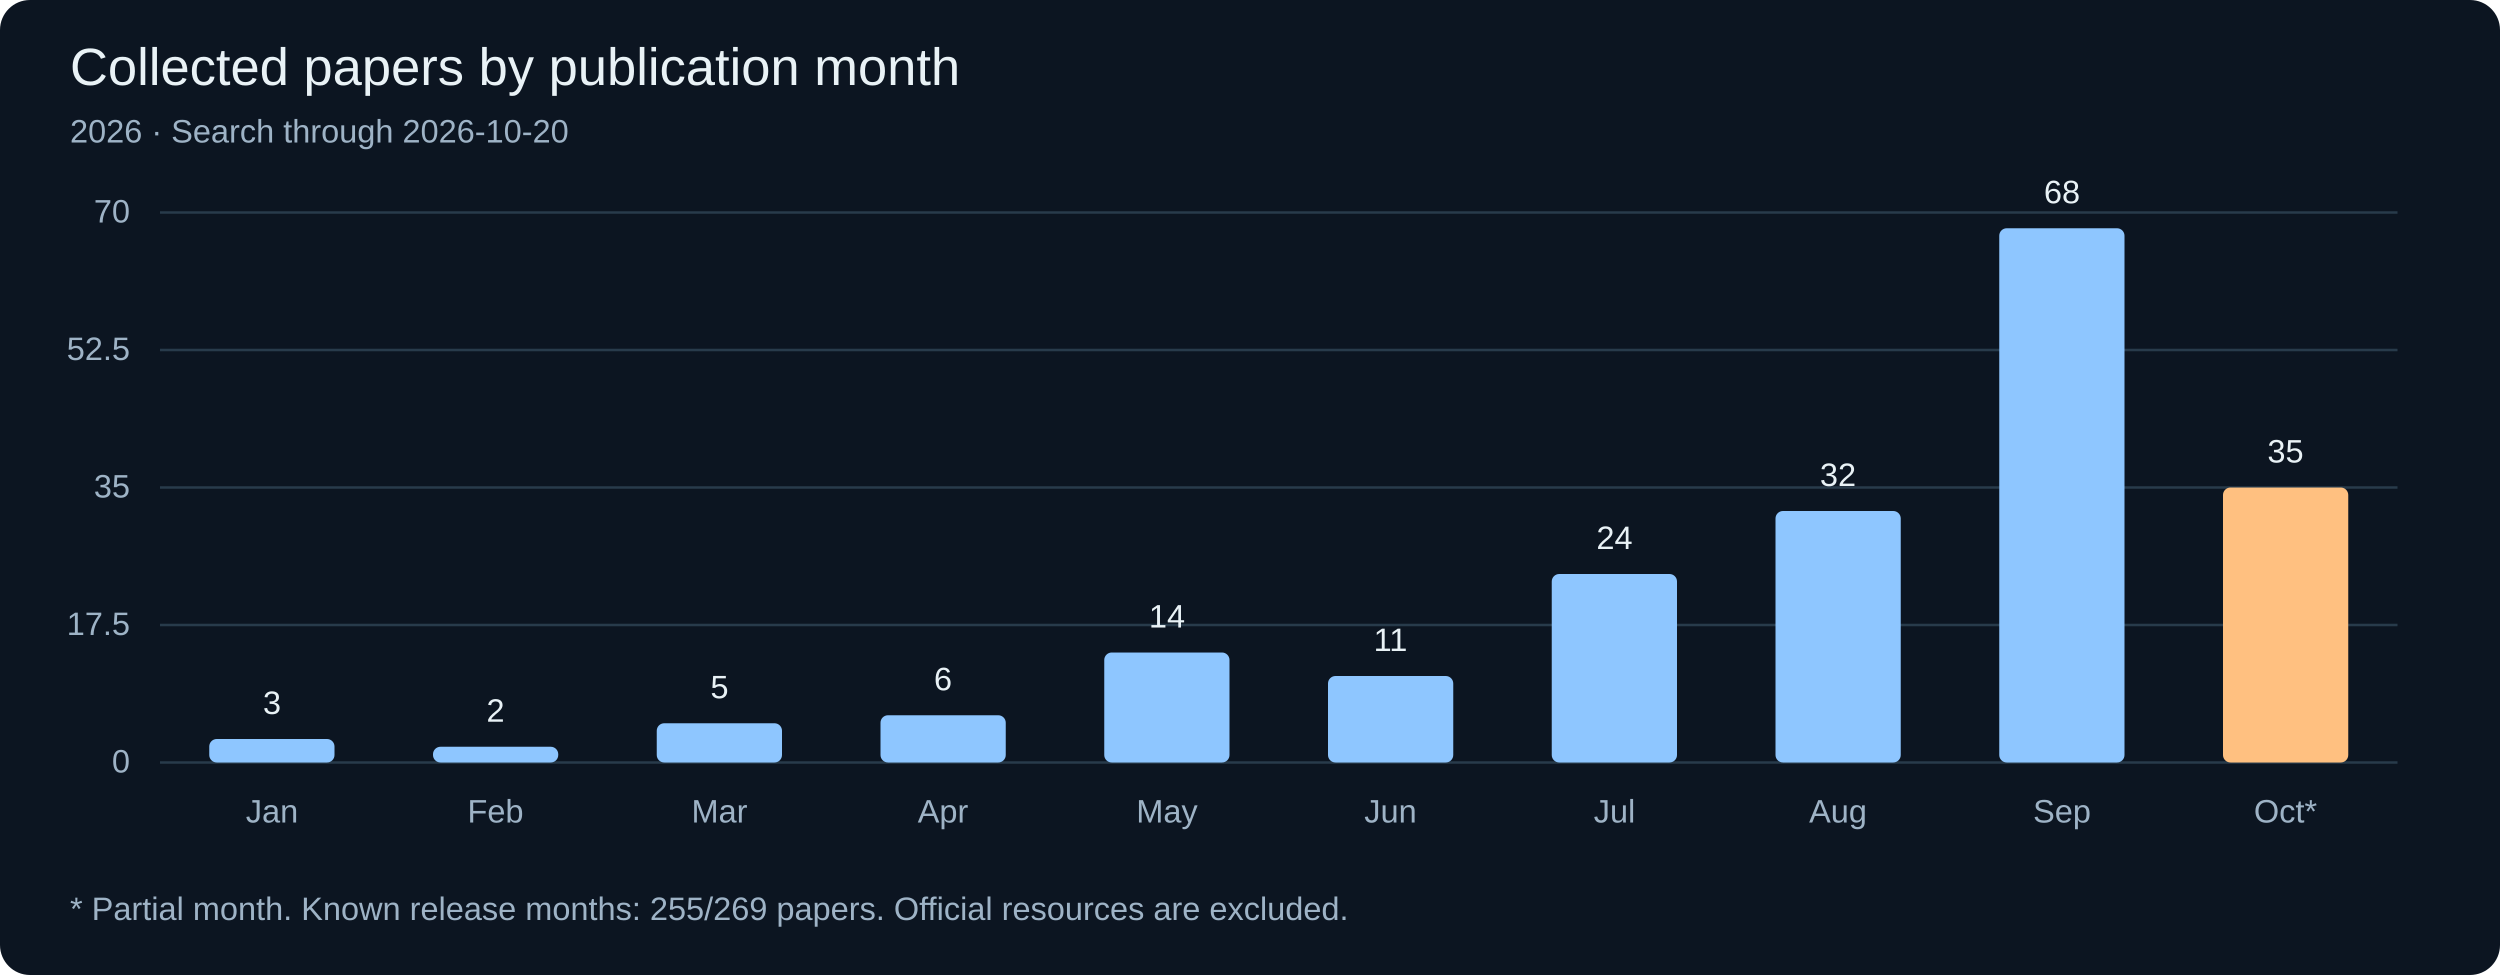
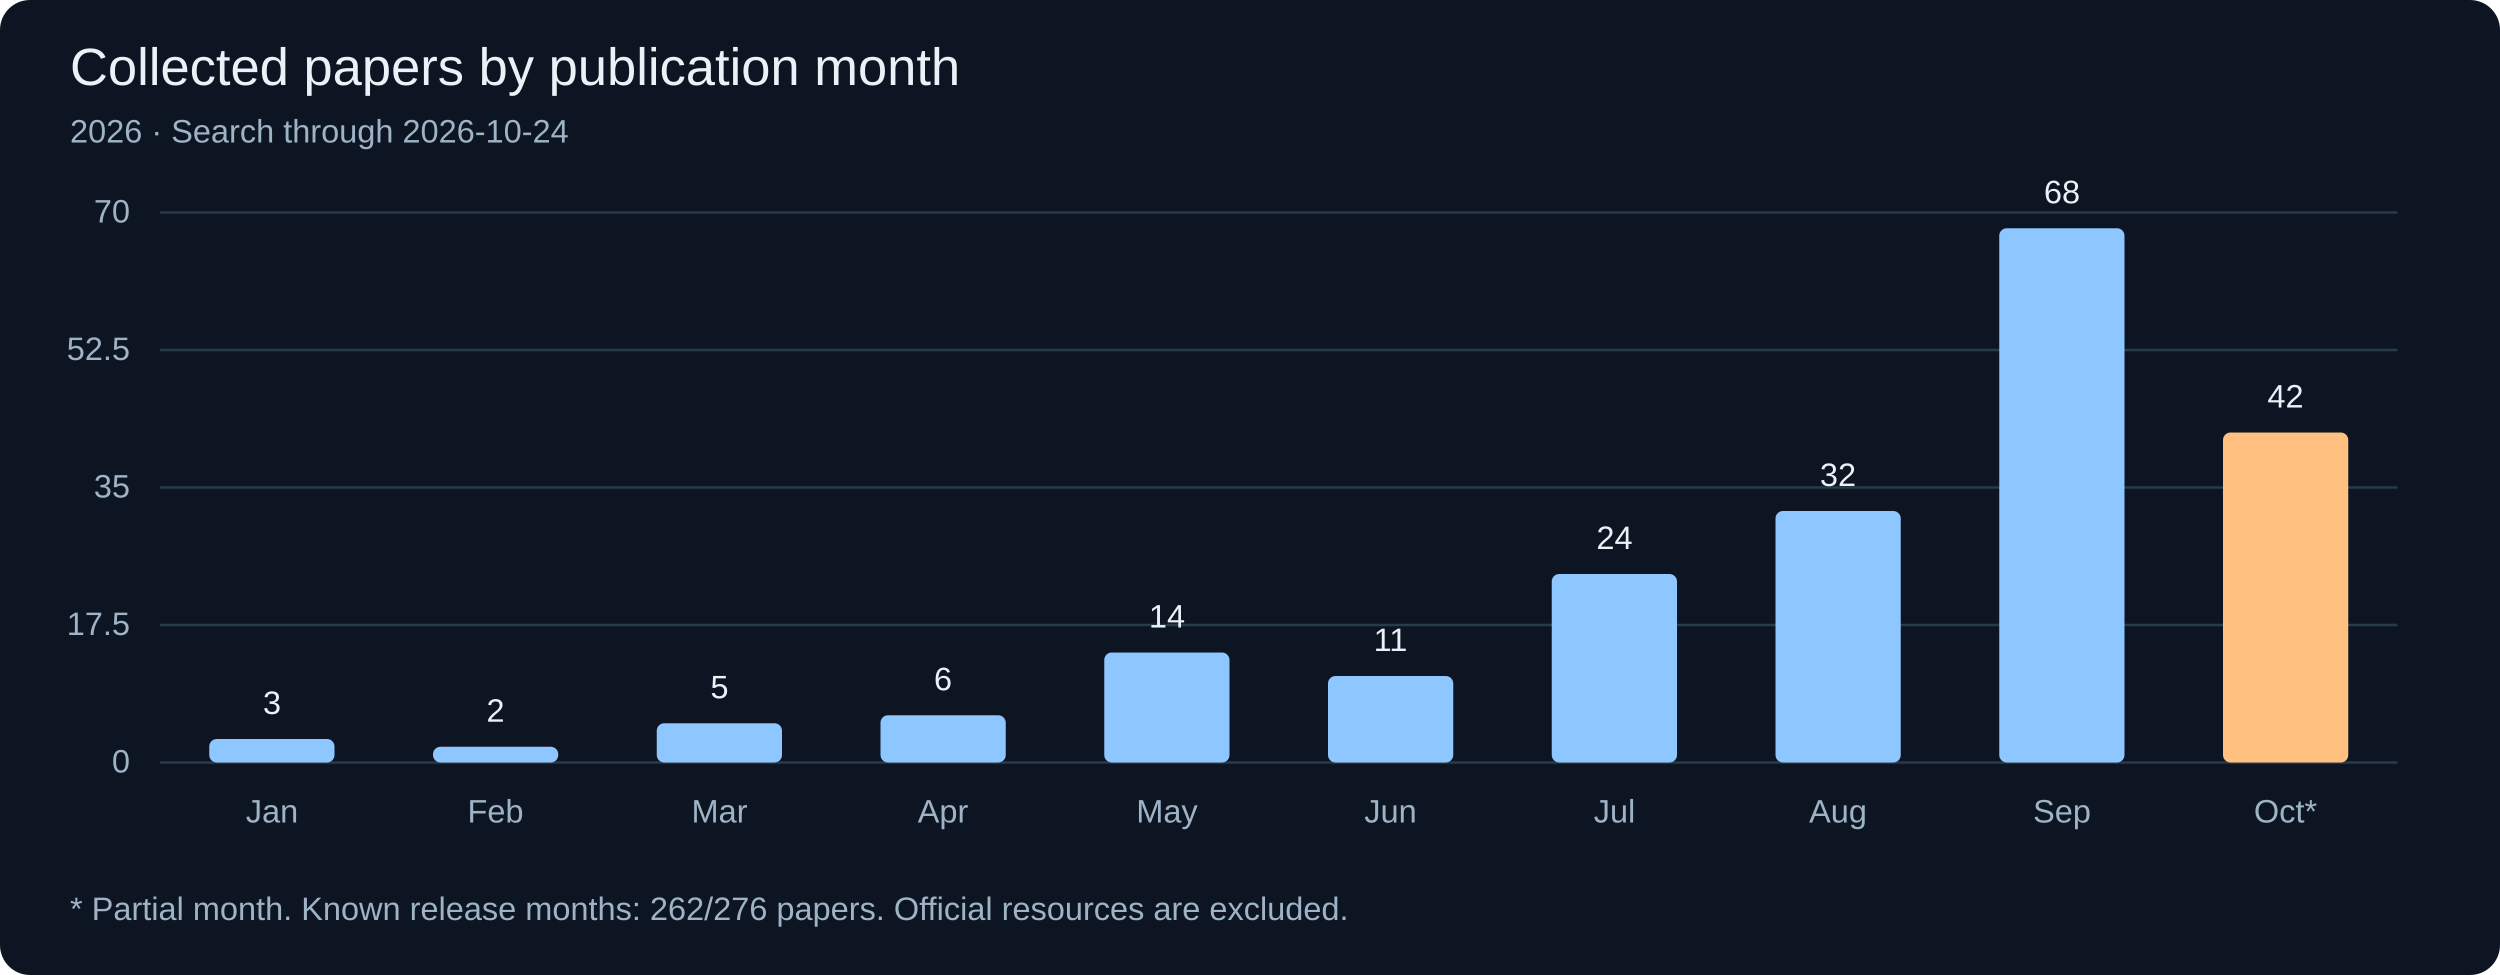
<svg xmlns="http://www.w3.org/2000/svg" width="1000" height="390" viewBox="0 0 1000 390" role="img" aria-labelledby="title desc">
  <rect width="1000" height="390" rx="12" fill="#0c1521" />
  <g font-family="Arial,sans-serif" font-size="13" fill="#e9f2f6">
    <text x="28" y="34" font-size="21">Collected papers by publication month</text>
-     <text x="28" y="57" fill="#9eb3c6">2026 · Search through 2026-10-20</text>
+     <text x="28" y="57" fill="#9eb3c6">2026 · Search through 2026-10-24</text>
    <path d="M64 305.0h895" stroke="#283b4b" />
    <text x="52" y="309.0" text-anchor="end" fill="#9eb3c6">0</text>
    <path d="M64 250.0h895" stroke="#283b4b" />
    <text x="52" y="254.0" text-anchor="end" fill="#9eb3c6">17.5</text>
    <path d="M64 195.0h895" stroke="#283b4b" />
    <text x="52" y="199.0" text-anchor="end" fill="#9eb3c6">35</text>
    <path d="M64 140.0h895" stroke="#283b4b" />
    <text x="52" y="144.0" text-anchor="end" fill="#9eb3c6">52.5</text>
    <path d="M64 85.0h895" stroke="#283b4b" />
    <text x="52" y="89.0" text-anchor="end" fill="#9eb3c6">70</text>
    <rect x="83.7" y="295.6" width="50.1" height="9.4" rx="3" fill="#8ec6ff" />
    <text x="108.8" y="285.6" text-anchor="middle">3</text>
    <text x="108.8" y="329" text-anchor="middle" fill="#9eb3c6">Jan</text>
    <rect x="173.2" y="298.7" width="50.1" height="6.3" rx="3" fill="#8ec6ff" />
    <text x="198.2" y="288.7" text-anchor="middle">2</text>
    <text x="198.2" y="329" text-anchor="middle" fill="#9eb3c6">Feb</text>
    <rect x="262.7" y="289.3" width="50.1" height="15.7" rx="3" fill="#8ec6ff" />
    <text x="287.8" y="279.3" text-anchor="middle">5</text>
    <text x="287.8" y="329" text-anchor="middle" fill="#9eb3c6">Mar</text>
    <rect x="352.2" y="286.1" width="50.1" height="18.9" rx="3" fill="#8ec6ff" />
    <text x="377.2" y="276.1" text-anchor="middle">6</text>
    <text x="377.2" y="329" text-anchor="middle" fill="#9eb3c6">Apr</text>
    <rect x="441.7" y="261.0" width="50.1" height="44.0" rx="3" fill="#8ec6ff" />
    <text x="466.8" y="251.0" text-anchor="middle">14</text>
    <text x="466.8" y="329" text-anchor="middle" fill="#9eb3c6">May</text>
    <rect x="531.2" y="270.4" width="50.1" height="34.6" rx="3" fill="#8ec6ff" />
    <text x="556.2" y="260.4" text-anchor="middle">11</text>
    <text x="556.2" y="329" text-anchor="middle" fill="#9eb3c6">Jun</text>
    <rect x="620.7" y="229.6" width="50.1" height="75.4" rx="3" fill="#8ec6ff" />
    <text x="645.8" y="219.6" text-anchor="middle">24</text>
    <text x="645.8" y="329" text-anchor="middle" fill="#9eb3c6">Jul</text>
    <rect x="710.2" y="204.4" width="50.1" height="100.6" rx="3" fill="#8ec6ff" />
    <text x="735.2" y="194.4" text-anchor="middle">32</text>
    <text x="735.2" y="329" text-anchor="middle" fill="#9eb3c6">Aug</text>
    <rect x="799.7" y="91.3" width="50.1" height="213.7" rx="3" fill="#8ec6ff" />
    <text x="824.8" y="81.3" text-anchor="middle">68</text>
    <text x="824.8" y="329" text-anchor="middle" fill="#9eb3c6">Sep</text>
-     <rect x="889.2" y="195.0" width="50.1" height="110.0" rx="3" fill="#ffc080" />
-     <text x="914.2" y="185.0" text-anchor="middle">35</text>
+     <rect x="889.2" y="173.0" width="50.1" height="132.0" rx="3" fill="#ffc080" />
+     <text x="914.2" y="163.0" text-anchor="middle">42</text>
    <text x="914.2" y="329" text-anchor="middle" fill="#9eb3c6">Oct*</text>
-     <text x="28" y="368" fill="#9eb3c6">* Partial month. Known release months: 255/269 papers. Official resources are excluded.</text>
+     <text x="28" y="368" fill="#9eb3c6">* Partial month. Known release months: 262/276 papers. Official resources are excluded.</text>
  </g>
</svg>
